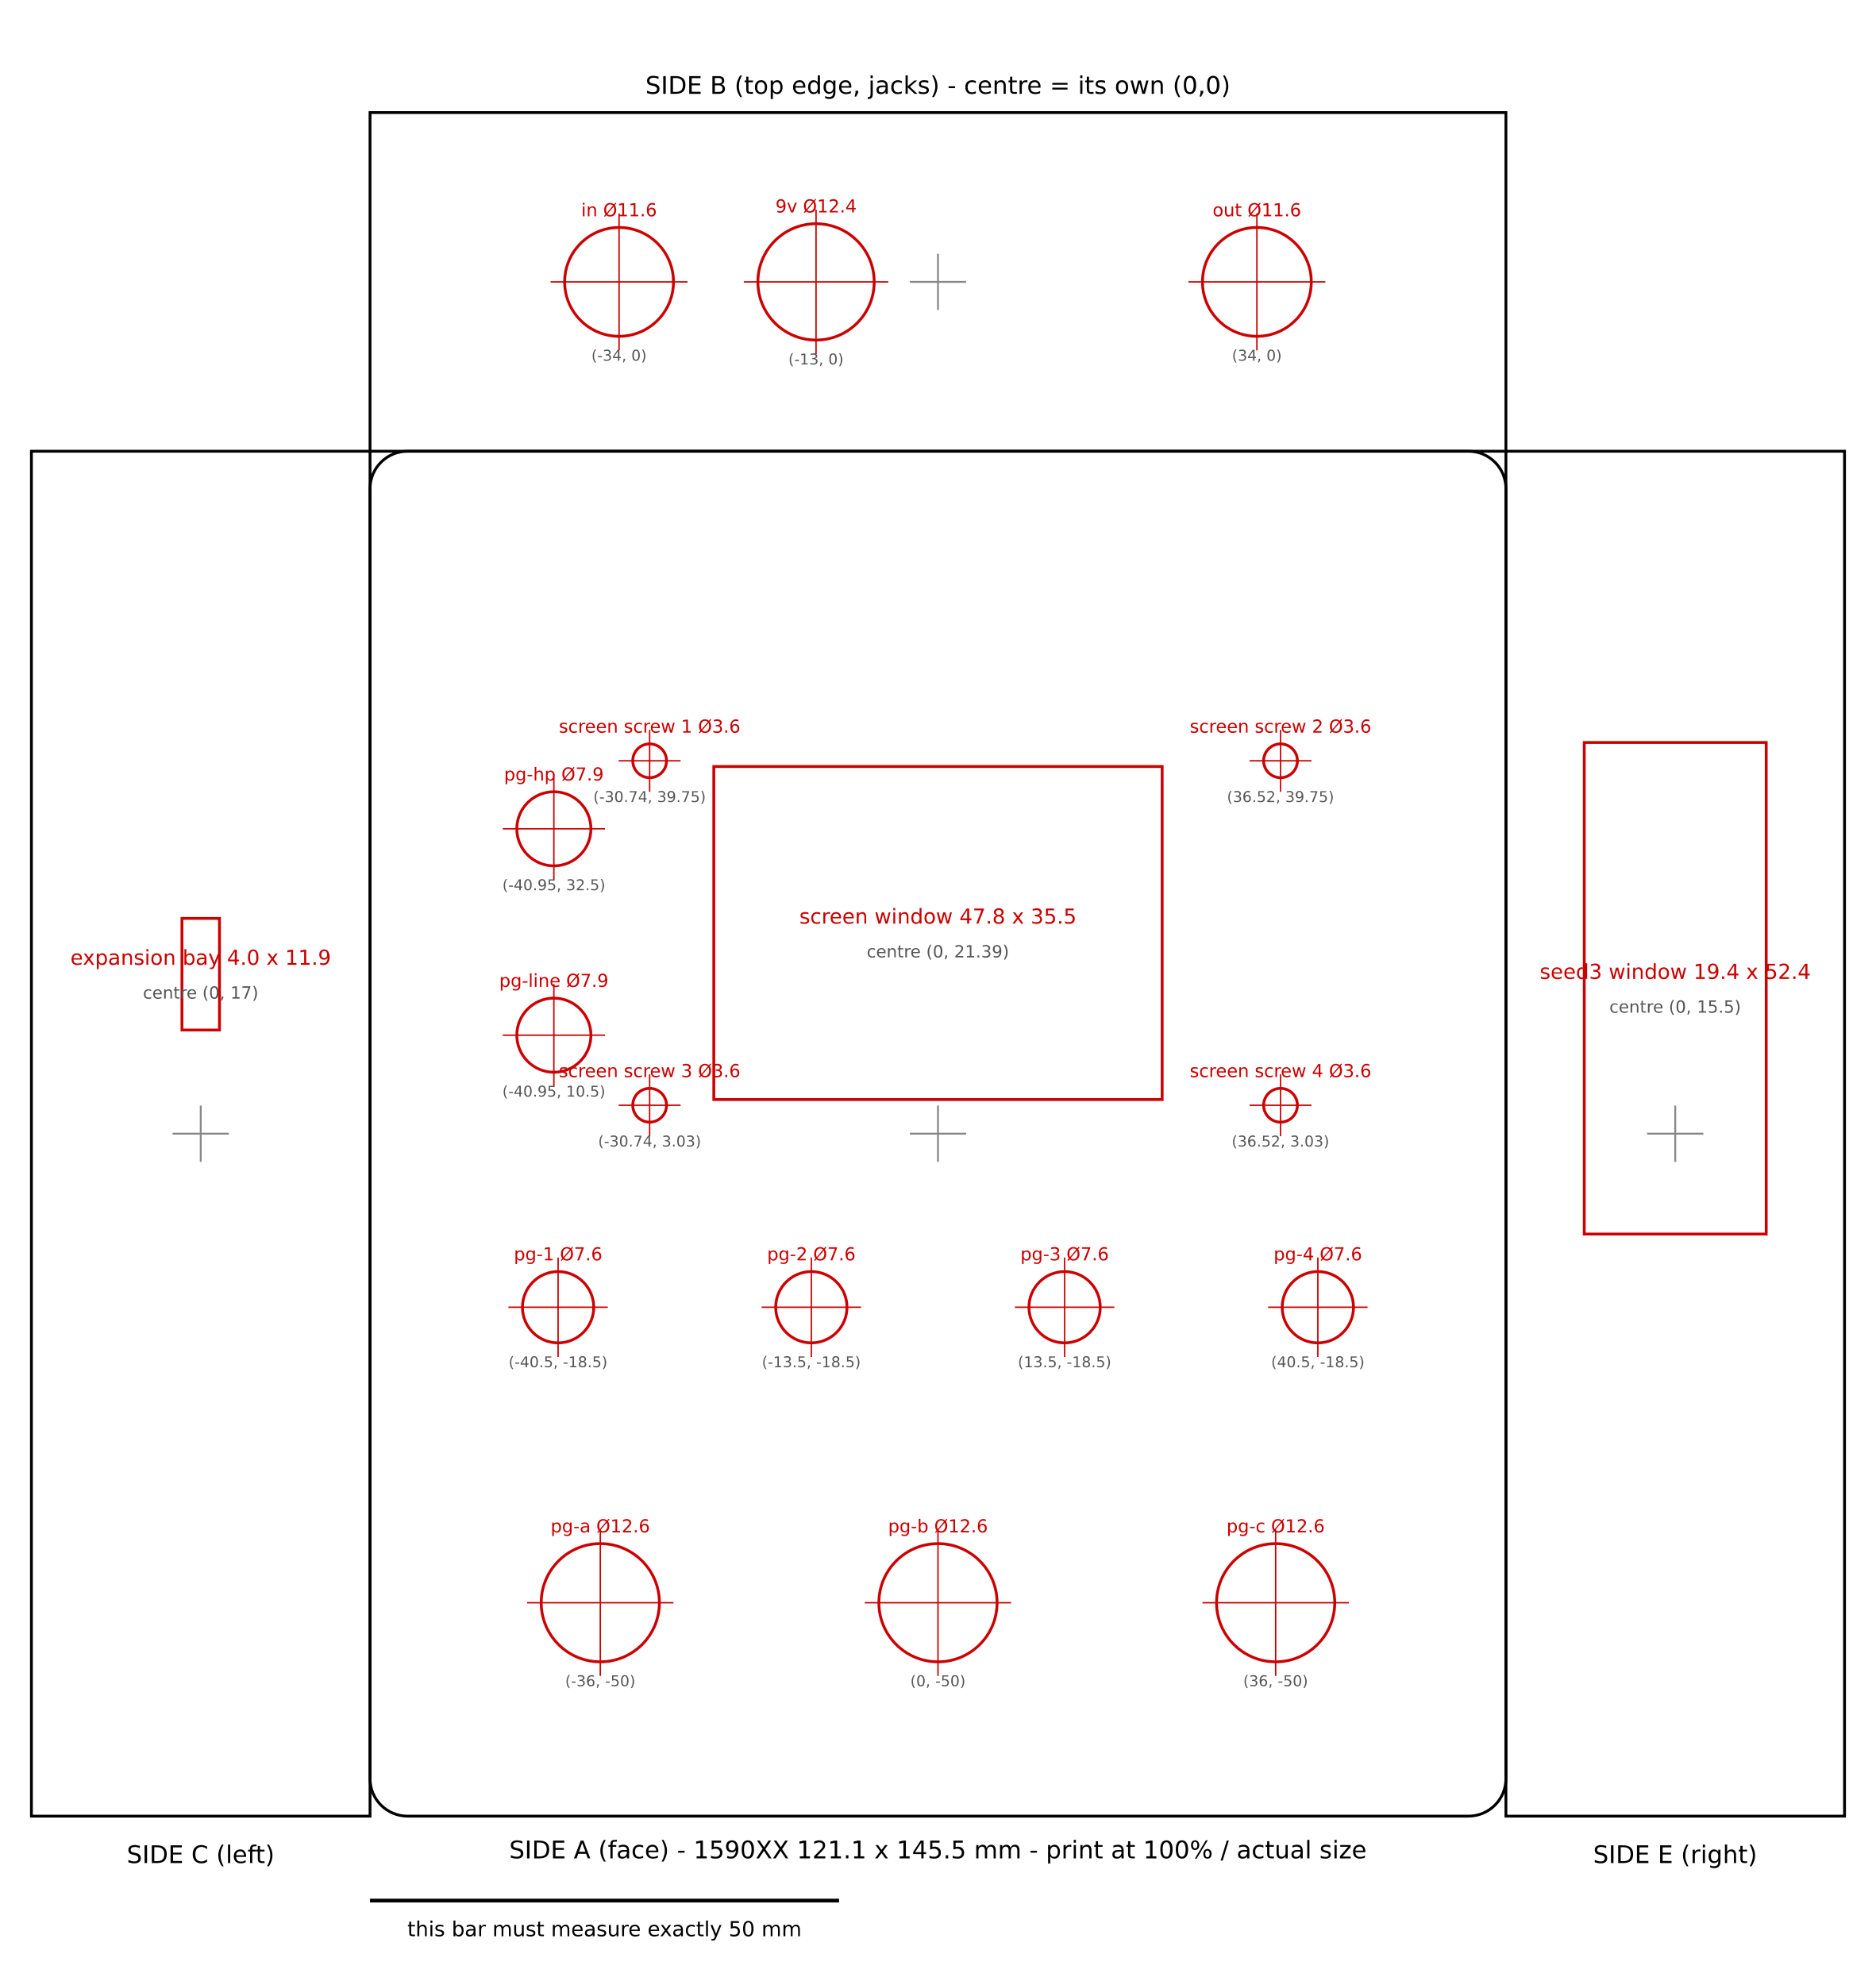
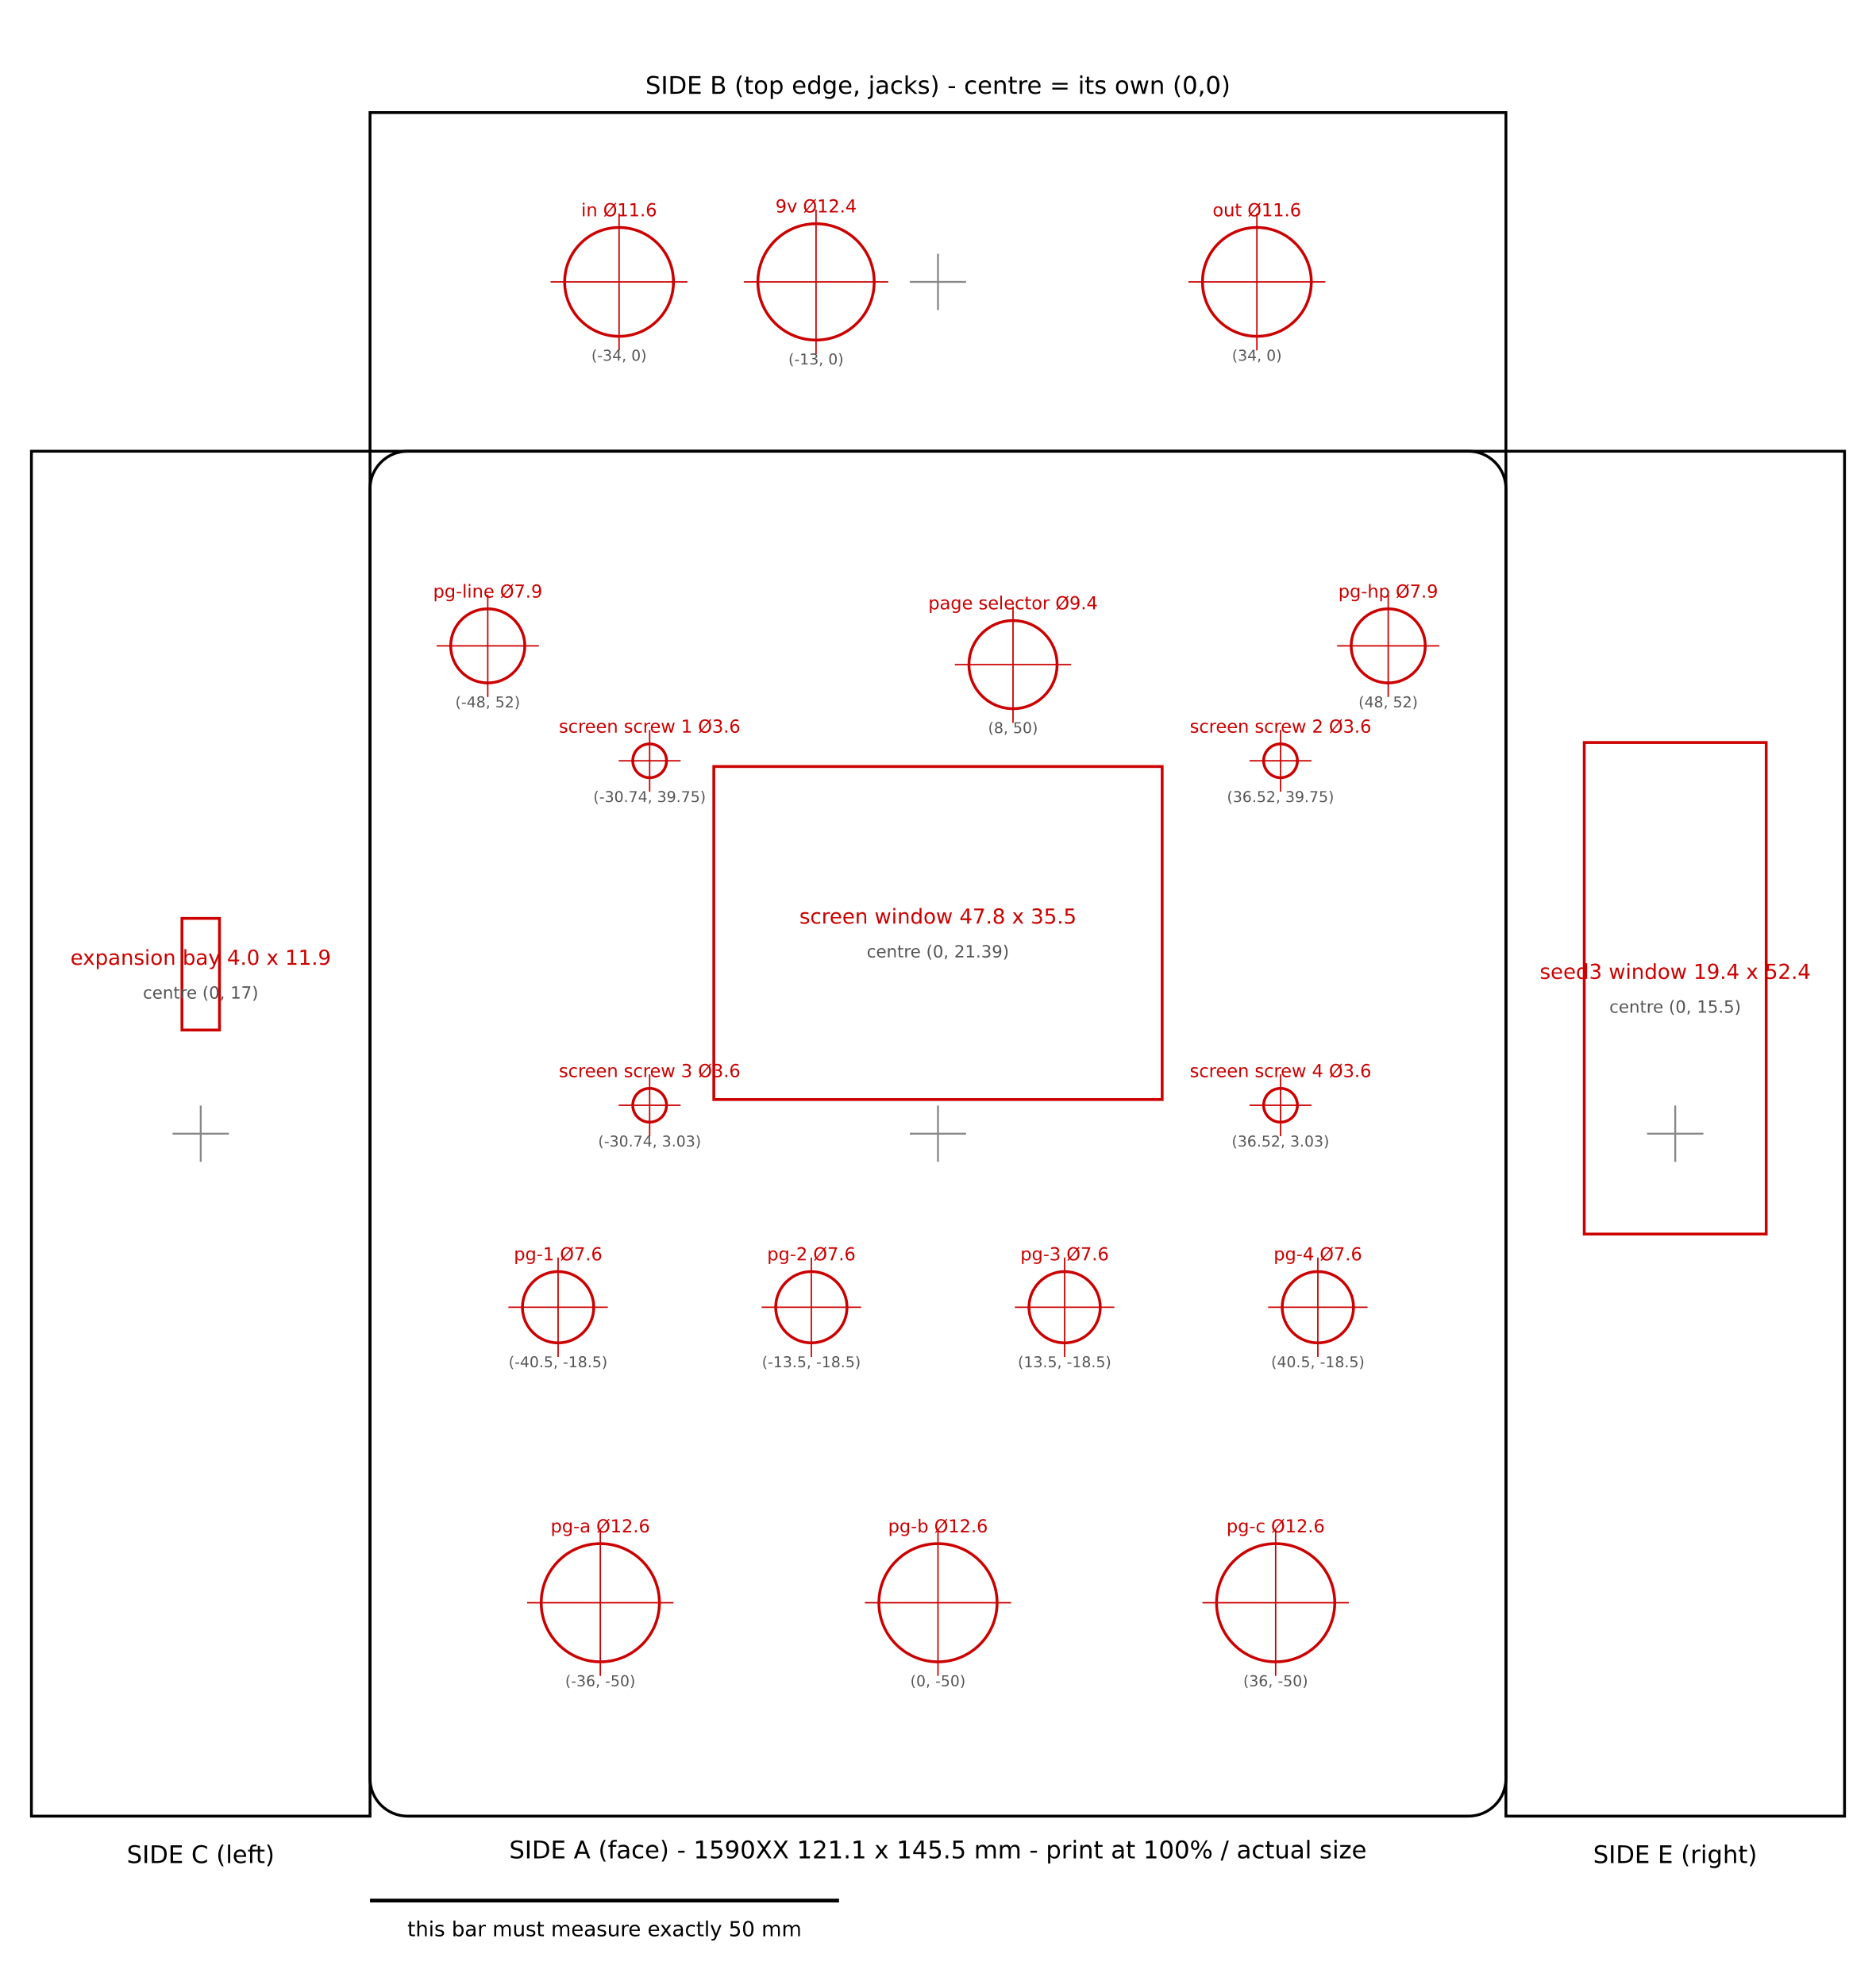
<svg xmlns="http://www.w3.org/2000/svg" width="200mm" height="211.6mm" viewBox="-100 -120.85 200 211.6">
  <rect x="-100" y="-120.85" width="200" height="211.6" fill="#fff" />
  <rect x="-60.55" y="-108.85" width="121.1" height="36.1" fill="none" stroke="#000" stroke-width="0.3" />
  <rect x="-60.55" y="-72.75" width="121.1" height="145.5" rx="4" fill="none" stroke="#000" stroke-width="0.3" />
  <text x="0.00" y="-110.85" font-family="DejaVu Sans, sans-serif" font-size="2.6" text-anchor="middle" fill="#000" font-weight="normal">SIDE B (top edge, jacks) - centre = its own (0,0)</text>
  <rect x="60.55" y="-72.75" width="36.1" height="145.5" fill="none" stroke="#000" stroke-width="0.3" />
  <text x="78.6" y="77.75" font-family="DejaVu Sans" font-size="2.6" text-anchor="middle">SIDE E (right)</text>
  <text x="0.00" y="77.25" font-family="DejaVu Sans, sans-serif" font-size="2.6" text-anchor="middle" fill="#000" font-weight="normal">SIDE A (face) - 1590XX 121.1 x 145.5 mm - print at 100% / actual size</text>
  <rect x="-96.65" y="-72.75" width="36.1" height="145.5" fill="none" stroke="#000" stroke-width="0.3" />
  <text x="-78.6" y="77.75" font-family="DejaVu Sans" font-size="2.6" text-anchor="middle">SIDE C (left)</text>
  <path d="M-3,0 h6 M0,-3 v6" stroke="#888" stroke-width="0.2" />
  <path d="M-3,-90.8 h6 M0,-93.8 v6" stroke="#888" stroke-width="0.2" />
  <path d="M75.6,0 h6 M78.6,-3 v6" stroke="#888" stroke-width="0.2" />
  <path d="M-81.6,0 h6 M-78.6,-3 v6" stroke="#888" stroke-width="0.2" />
  <circle cx="-40.5" cy="18.5" r="3.8" fill="none" stroke="#c00" stroke-width="0.3" />
  <path d="M-45.8,18.5 h10.6 M-40.5,13.2 v10.6" stroke="#c00" stroke-width="0.15" />
  <text x="-40.50" y="13.50" font-family="DejaVu Sans, sans-serif" font-size="1.9" text-anchor="middle" fill="#c00" font-weight="normal">pg-1  Ø7.6</text>
  <text x="-40.50" y="24.90" font-family="DejaVu Sans, sans-serif" font-size="1.6" text-anchor="middle" fill="#555" font-weight="normal">(-40.5, -18.5)</text>
  <circle cx="-13.5" cy="18.5" r="3.8" fill="none" stroke="#c00" stroke-width="0.3" />
  <path d="M-18.8,18.5 h10.6 M-13.5,13.2 v10.6" stroke="#c00" stroke-width="0.15" />
  <text x="-13.50" y="13.50" font-family="DejaVu Sans, sans-serif" font-size="1.9" text-anchor="middle" fill="#c00" font-weight="normal">pg-2  Ø7.6</text>
  <text x="-13.50" y="24.90" font-family="DejaVu Sans, sans-serif" font-size="1.6" text-anchor="middle" fill="#555" font-weight="normal">(-13.5, -18.5)</text>
  <circle cx="13.5" cy="18.5" r="3.8" fill="none" stroke="#c00" stroke-width="0.3" />
  <path d="M8.2,18.5 h10.6 M13.5,13.2 v10.6" stroke="#c00" stroke-width="0.15" />
  <text x="13.50" y="13.50" font-family="DejaVu Sans, sans-serif" font-size="1.9" text-anchor="middle" fill="#c00" font-weight="normal">pg-3  Ø7.6</text>
  <text x="13.50" y="24.90" font-family="DejaVu Sans, sans-serif" font-size="1.6" text-anchor="middle" fill="#555" font-weight="normal">(13.5, -18.5)</text>
  <circle cx="40.5" cy="18.5" r="3.8" fill="none" stroke="#c00" stroke-width="0.3" />
  <path d="M35.2,18.5 h10.6 M40.5,13.2 v10.6" stroke="#c00" stroke-width="0.15" />
  <text x="40.50" y="13.50" font-family="DejaVu Sans, sans-serif" font-size="1.9" text-anchor="middle" fill="#c00" font-weight="normal">pg-4  Ø7.6</text>
  <text x="40.50" y="24.90" font-family="DejaVu Sans, sans-serif" font-size="1.6" text-anchor="middle" fill="#555" font-weight="normal">(40.5, -18.5)</text>
  <circle cx="-36.0" cy="50.0" r="6.3" fill="none" stroke="#c00" stroke-width="0.3" />
  <path d="M-43.8,50.0 h15.6 M-36.0,42.2 v15.6" stroke="#c00" stroke-width="0.15" />
  <text x="-36.00" y="42.50" font-family="DejaVu Sans, sans-serif" font-size="1.9" text-anchor="middle" fill="#c00" font-weight="normal">pg-a  Ø12.6</text>
  <text x="-36.00" y="58.90" font-family="DejaVu Sans, sans-serif" font-size="1.6" text-anchor="middle" fill="#555" font-weight="normal">(-36, -50)</text>
  <circle cx="0.0" cy="50.0" r="6.3" fill="none" stroke="#c00" stroke-width="0.3" />
  <path d="M-7.8,50.0 h15.6 M0.0,42.2 v15.6" stroke="#c00" stroke-width="0.15" />
  <text x="0.00" y="42.50" font-family="DejaVu Sans, sans-serif" font-size="1.9" text-anchor="middle" fill="#c00" font-weight="normal">pg-b  Ø12.6</text>
  <text x="0.00" y="58.90" font-family="DejaVu Sans, sans-serif" font-size="1.6" text-anchor="middle" fill="#555" font-weight="normal">(0, -50)</text>
  <circle cx="36.0" cy="50.0" r="6.3" fill="none" stroke="#c00" stroke-width="0.3" />
  <path d="M28.2,50.0 h15.6 M36.0,42.2 v15.6" stroke="#c00" stroke-width="0.15" />
  <text x="36.00" y="42.50" font-family="DejaVu Sans, sans-serif" font-size="1.9" text-anchor="middle" fill="#c00" font-weight="normal">pg-c  Ø12.6</text>
  <text x="36.00" y="58.90" font-family="DejaVu Sans, sans-serif" font-size="1.6" text-anchor="middle" fill="#555" font-weight="normal">(36, -50)</text>
-   <circle cx="-40.95" cy="-32.5" r="3.95" fill="none" stroke="#c00" stroke-width="0.3" />
-   <path d="M-46.4,-32.5 h10.9 M-40.95,-37.95 v10.9" stroke="#c00" stroke-width="0.15" />
-   <text x="-40.95" y="-37.65" font-family="DejaVu Sans, sans-serif" font-size="1.9" text-anchor="middle" fill="#c00" font-weight="normal">pg-hp  Ø7.9</text>
-   <text x="-40.95" y="-25.95" font-family="DejaVu Sans, sans-serif" font-size="1.6" text-anchor="middle" fill="#555" font-weight="normal">(-40.95, 32.5)</text>
-   <circle cx="-40.95" cy="-10.5" r="3.95" fill="none" stroke="#c00" stroke-width="0.3" />
-   <path d="M-46.4,-10.5 h10.9 M-40.95,-15.95 v10.9" stroke="#c00" stroke-width="0.15" />
-   <text x="-40.95" y="-15.65" font-family="DejaVu Sans, sans-serif" font-size="1.9" text-anchor="middle" fill="#c00" font-weight="normal">pg-line  Ø7.9</text>
-   <text x="-40.95" y="-3.95" font-family="DejaVu Sans, sans-serif" font-size="1.6" text-anchor="middle" fill="#555" font-weight="normal">(-40.95, 10.5)</text>
+   <circle cx="48.0" cy="-52.0" r="3.95" fill="none" stroke="#c00" stroke-width="0.3" />
+   <path d="M42.55,-52.0 h10.9 M48.0,-57.45 v10.9" stroke="#c00" stroke-width="0.15" />
+   <text x="48.00" y="-57.15" font-family="DejaVu Sans, sans-serif" font-size="1.9" text-anchor="middle" fill="#c00" font-weight="normal">pg-hp  Ø7.9</text>
+   <text x="48.00" y="-45.45" font-family="DejaVu Sans, sans-serif" font-size="1.6" text-anchor="middle" fill="#555" font-weight="normal">(48, 52)</text>
+   <circle cx="-48.0" cy="-52.0" r="3.95" fill="none" stroke="#c00" stroke-width="0.3" />
+   <path d="M-53.45,-52.0 h10.9 M-48.0,-57.45 v10.9" stroke="#c00" stroke-width="0.15" />
+   <text x="-48.00" y="-57.15" font-family="DejaVu Sans, sans-serif" font-size="1.9" text-anchor="middle" fill="#c00" font-weight="normal">pg-line  Ø7.9</text>
+   <text x="-48.00" y="-45.45" font-family="DejaVu Sans, sans-serif" font-size="1.6" text-anchor="middle" fill="#555" font-weight="normal">(-48, 52)</text>
  <circle cx="-30.74" cy="-39.75" r="1.8" fill="none" stroke="#c00" stroke-width="0.3" />
  <path d="M-34.04,-39.75 h6.6 M-30.74,-43.05 v6.6" stroke="#c00" stroke-width="0.15" />
  <text x="-30.74" y="-42.75" font-family="DejaVu Sans, sans-serif" font-size="1.9" text-anchor="middle" fill="#c00" font-weight="normal">screen screw 1  Ø3.6</text>
  <text x="-30.74" y="-35.35" font-family="DejaVu Sans, sans-serif" font-size="1.6" text-anchor="middle" fill="#555" font-weight="normal">(-30.74, 39.75)</text>
  <circle cx="36.52" cy="-39.75" r="1.8" fill="none" stroke="#c00" stroke-width="0.3" />
  <path d="M33.22,-39.75 h6.6 M36.52,-43.05 v6.6" stroke="#c00" stroke-width="0.15" />
  <text x="36.52" y="-42.75" font-family="DejaVu Sans, sans-serif" font-size="1.9" text-anchor="middle" fill="#c00" font-weight="normal">screen screw 2  Ø3.6</text>
  <text x="36.52" y="-35.35" font-family="DejaVu Sans, sans-serif" font-size="1.6" text-anchor="middle" fill="#555" font-weight="normal">(36.52, 39.75)</text>
  <circle cx="-30.74" cy="-3.03" r="1.8" fill="none" stroke="#c00" stroke-width="0.3" />
  <path d="M-34.04,-3.03 h6.6 M-30.74,-6.33 v6.6" stroke="#c00" stroke-width="0.15" />
  <text x="-30.74" y="-6.03" font-family="DejaVu Sans, sans-serif" font-size="1.9" text-anchor="middle" fill="#c00" font-weight="normal">screen screw 3  Ø3.6</text>
  <text x="-30.74" y="1.37" font-family="DejaVu Sans, sans-serif" font-size="1.6" text-anchor="middle" fill="#555" font-weight="normal">(-30.74, 3.03)</text>
  <circle cx="36.52" cy="-3.03" r="1.8" fill="none" stroke="#c00" stroke-width="0.3" />
  <path d="M33.22,-3.03 h6.6 M36.52,-6.33 v6.6" stroke="#c00" stroke-width="0.15" />
  <text x="36.52" y="-6.03" font-family="DejaVu Sans, sans-serif" font-size="1.9" text-anchor="middle" fill="#c00" font-weight="normal">screen screw 4  Ø3.6</text>
  <text x="36.52" y="1.37" font-family="DejaVu Sans, sans-serif" font-size="1.6" text-anchor="middle" fill="#555" font-weight="normal">(36.52, 3.03)</text>
+   <circle cx="8.0" cy="-50.0" r="4.7" fill="none" stroke="#c00" stroke-width="0.3" />
+   <path d="M1.8,-50.0 h12.4 M8.0,-56.2 v12.4" stroke="#c00" stroke-width="0.15" />
+   <text x="8.00" y="-55.90" font-family="DejaVu Sans, sans-serif" font-size="1.9" text-anchor="middle" fill="#c00" font-weight="normal">page selector  Ø9.4</text>
+   <text x="8.00" y="-42.70" font-family="DejaVu Sans, sans-serif" font-size="1.6" text-anchor="middle" fill="#555" font-weight="normal">(8, 50)</text>
  <rect x="-23.9" y="-39.14" width="47.8" height="35.5" fill="none" stroke="#c00" stroke-width="0.3" />
  <text x="0.00" y="-22.39" font-family="DejaVu Sans, sans-serif" font-size="2.2" text-anchor="middle" fill="#c00" font-weight="normal">screen window 47.8 x 35.5</text>
  <text x="0.00" y="-18.79" font-family="DejaVu Sans, sans-serif" font-size="1.8" text-anchor="middle" fill="#555" font-weight="normal">centre (0, 21.39)</text>
  <circle cx="-34.0" cy="-90.8" r="5.8" fill="none" stroke="#c00" stroke-width="0.3" />
  <path d="M-41.3,-90.8 h14.6 M-34.0,-98.1 v14.6" stroke="#c00" stroke-width="0.15" />
  <text x="-34.00" y="-97.80" font-family="DejaVu Sans, sans-serif" font-size="1.9" text-anchor="middle" fill="#c00" font-weight="normal">in  Ø11.6</text>
  <text x="-34.00" y="-82.40" font-family="DejaVu Sans, sans-serif" font-size="1.6" text-anchor="middle" fill="#555" font-weight="normal">(-34, 0)</text>
  <circle cx="-13.0" cy="-90.8" r="6.2" fill="none" stroke="#c00" stroke-width="0.3" />
  <path d="M-20.7,-90.8 h15.4 M-13.0,-98.5 v15.4" stroke="#c00" stroke-width="0.15" />
  <text x="-13.00" y="-98.20" font-family="DejaVu Sans, sans-serif" font-size="1.9" text-anchor="middle" fill="#c00" font-weight="normal">9v  Ø12.4</text>
  <text x="-13.00" y="-82.00" font-family="DejaVu Sans, sans-serif" font-size="1.6" text-anchor="middle" fill="#555" font-weight="normal">(-13, 0)</text>
  <circle cx="34.0" cy="-90.8" r="5.8" fill="none" stroke="#c00" stroke-width="0.3" />
  <path d="M26.7,-90.8 h14.6 M34.0,-98.1 v14.6" stroke="#c00" stroke-width="0.15" />
  <text x="34.00" y="-97.80" font-family="DejaVu Sans, sans-serif" font-size="1.9" text-anchor="middle" fill="#c00" font-weight="normal">out  Ø11.6</text>
  <text x="34.00" y="-82.40" font-family="DejaVu Sans, sans-serif" font-size="1.6" text-anchor="middle" fill="#555" font-weight="normal">(34, 0)</text>
  <rect x="68.9" y="-41.7" width="19.4" height="52.4" fill="none" stroke="#c00" stroke-width="0.3" />
  <text x="78.60" y="-16.50" font-family="DejaVu Sans, sans-serif" font-size="2.2" text-anchor="middle" fill="#c00" font-weight="normal">seed3 window 19.4 x 52.4</text>
  <text x="78.60" y="-12.90" font-family="DejaVu Sans, sans-serif" font-size="1.8" text-anchor="middle" fill="#555" font-weight="normal">centre (0, 15.5)</text>
  <rect x="-80.6" y="-22.95" width="4.0" height="11.9" fill="none" stroke="#c00" stroke-width="0.3" />
  <text x="-78.60" y="-18.00" font-family="DejaVu Sans, sans-serif" font-size="2.2" text-anchor="middle" fill="#c00" font-weight="normal">expansion bay 4.0 x 11.9</text>
  <text x="-78.60" y="-14.40" font-family="DejaVu Sans, sans-serif" font-size="1.8" text-anchor="middle" fill="#555" font-weight="normal">centre (0, 17)</text>
  <path d="M-60.55,81.75 h50" stroke="#000" stroke-width="0.4" />
  <text x="-35.55" y="85.55" font-family="DejaVu Sans, sans-serif" font-size="2.2" text-anchor="middle" fill="#000" font-weight="normal">this bar must measure exactly 50 mm</text>
</svg>
